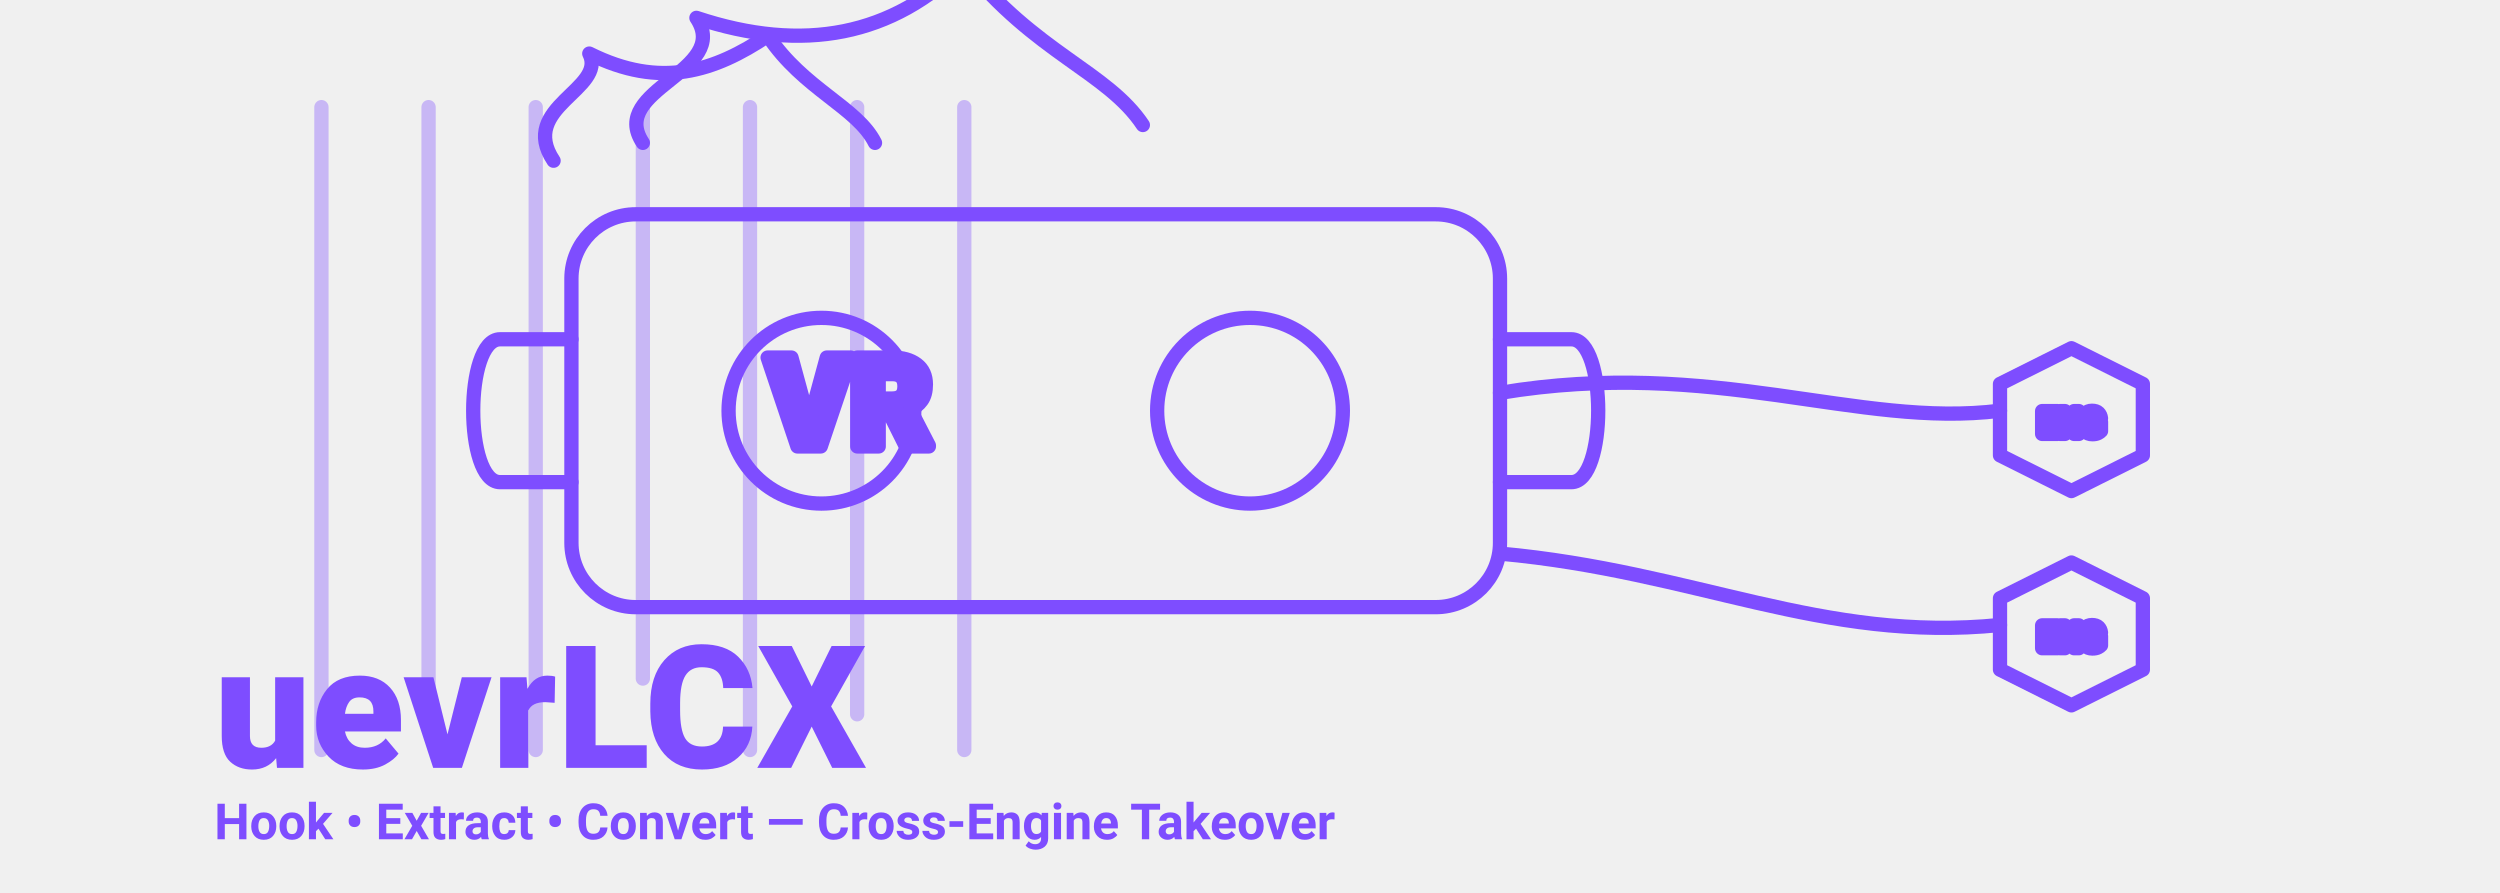
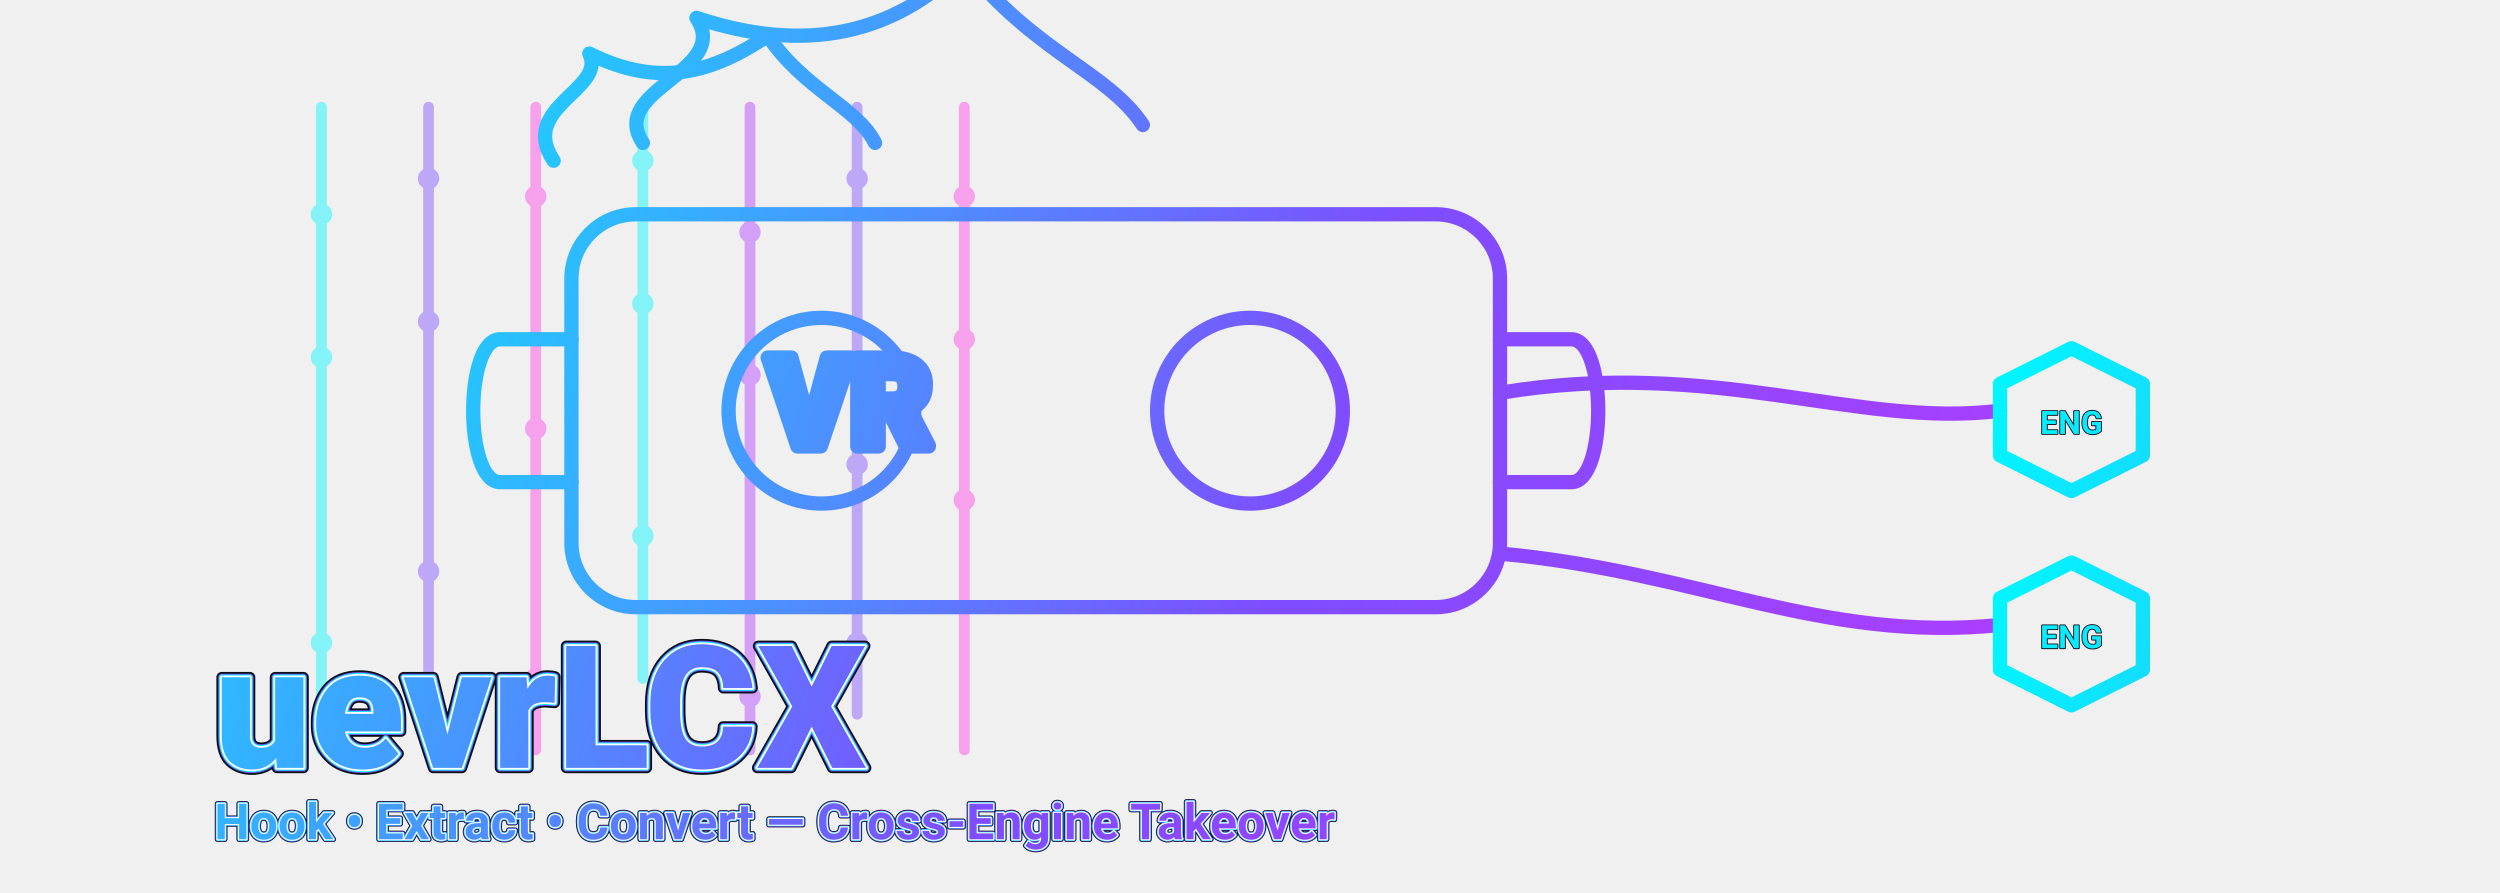
<svg xmlns="http://www.w3.org/2000/svg" width="1400" height="500" viewBox="0 0 1400 500" fill="none">
-   <g transform="translate(100,60)" stroke="#7E4DFF" fill="none" stroke-width="8" stroke-linecap="round" stroke-linejoin="round">
-     <g opacity="0.35">
-       <path d="M80 0 v360" />
-       <path d="M140 0 v340" />
-       <path d="M200 0 v360" />
-       <path d="M260 0 v320" />
-       <path d="M320 0 v360" />
-       <path d="M380 0 v340" />
-       <path d="M440 0 v360" />
+   <defs>
+     <linearGradient id="g1" x1="0" y1="0" x2="1400" y2="500" gradientUnits="userSpaceOnUse">
+       <stop offset="0" stop-color="#00F7FF" />
+       <stop offset="0.45" stop-color="#7E4DFF" />
+       <stop offset="0.75" stop-color="#B03CFF" />
+       <stop offset="1" stop-color="#FF40E6" />
+     </linearGradient>
+   </defs>
+   <g transform="translate(100,60)" stroke="url(#g1)" fill="none" stroke-width="8" stroke-linecap="round" stroke-linejoin="round">
+     <g opacity="0.45" stroke-linecap="round">
+       <g stroke="#00F7FF" stroke-width="6" fill="#00F7FF">
+         <path d="M80 0 v360" />
+         <circle cx="80" cy="60" r="3" />
+         <circle cx="80" cy="140" r="3" />
+         <circle cx="80" cy="300" r="3" />
+       </g>
+       <g stroke="#7E4DFF" stroke-width="6" fill="#7E4DFF">
+         <path d="M140 0 v340" />
+         <circle cx="140" cy="40" r="3" />
+         <circle cx="140" cy="120" r="3" />
+         <circle cx="140" cy="260" r="3" />
+       </g>
+       <g stroke="#FF40E6" stroke-width="6" fill="#FF40E6">
+         <path d="M200 0 v360" />
+         <circle cx="200" cy="50" r="3" />
+         <circle cx="200" cy="180" r="3" />
+         <circle cx="200" cy="320" r="3" />
+       </g>
+       <g stroke="#00F7FF" stroke-width="6" fill="#00F7FF">
+         <path d="M260 0 v320" />
+         <circle cx="260" cy="30" r="3" />
+         <circle cx="260" cy="110" r="3" />
+         <circle cx="260" cy="240" r="3" />
+       </g>
+       <g stroke="#B03CFF" stroke-width="6" fill="#B03CFF">
+         <path d="M320 0 v360" />
+         <circle cx="320" cy="70" r="3" />
+         <circle cx="320" cy="150" r="3" />
+         <circle cx="320" cy="330" r="3" />
+       </g>
+       <g stroke="#7E4DFF" stroke-width="6" fill="#7E4DFF">
+         <path d="M380 0 v340" />
+         <circle cx="380" cy="40" r="3" />
+         <circle cx="380" cy="200" r="3" />
+         <circle cx="380" cy="300" r="3" />
+       </g>
+       <g stroke="#FF40E6" stroke-width="6" fill="#FF40E6">
+         <path d="M440 0 v360" />
+         <circle cx="440" cy="50" r="3" />
+         <circle cx="440" cy="130" r="3" />
+         <circle cx="440" cy="220" r="3" />
+       </g>
    </g>
    <path d="M260 20 C240 -10, 310 -20, 290 -50 C350 -30, 400 -40, 440 -80 C480 -30, 520 -20, 540 10" />
    <path d="M210 30 C190 0, 240 -10, 230 -30 C270 -10, 300 -20, 330 -40 C350 -10, 380 0, 390 20" />
    <rect x="220" y="60" rx="36" ry="36" width="520" height="220" />
    <circle cx="360" cy="170" r="52" />
    <circle cx="600" cy="170" r="52" />
    <path d="M220 130 H180 C160 130 160 210 180 210 H220" />
    <path d="M740 130 H780 C800 130 800 210 780 210 H740" />
-     <text x="330" y="190" font-family="Segoe UI, Roboto, Arial, sans-serif" font-size="70" font-weight="800" fill="#7E4DFF">VR</text>
+     <text x="330" y="190" font-family="Segoe UI, Roboto, Arial, sans-serif" font-size="70" font-weight="800" fill="none" stroke="#0B0F14" stroke-width="6" style="stroke-linejoin: round;">VR</text>
+     <text x="330" y="190" font-family="Segoe UI, Roboto, Arial, sans-serif" font-size="70" font-weight="800" fill="none" stroke="#7E4DFF" stroke-width="4.5" style="stroke-linejoin: round;">VR</text>
+     <text x="330" y="190" font-family="Segoe UI, Roboto, Arial, sans-serif" font-size="70" font-weight="800" fill="none" stroke="#00F7FF" stroke-width="3" style="stroke-linejoin: round;">VR</text>
+     <text x="330" y="190" font-family="Segoe UI, Roboto, Arial, sans-serif" font-size="70" font-weight="800" fill="none" stroke="#FFFFFF" stroke-width="2" style="stroke-linejoin: round;">VR</text>
+     <text x="330" y="190" font-family="Segoe UI, Roboto, Arial, sans-serif" font-size="70" font-weight="800" fill="url(#g1)">VR</text>
    <path d="M740 250 C850 260, 920 300, 1020 290" />
    <path d="M740 160 C860 140, 940 180, 1020 170" />
    <g transform="translate(1020,135)">
      <polygon points="40,0 80,20 80,60 40,80 0,60 0,20" />
-       <text x="40" y="48" text-anchor="middle" font-family="Segoe UI, Roboto, Arial, sans-serif" font-size="18" font-weight="600" fill="#7E4DFF">ENG</text>
+       <text x="40" y="48" text-anchor="middle" font-family="Segoe UI, Roboto, Arial, sans-serif" font-size="18" font-weight="600" fill="url(#g1)" stroke="#0B0F14" stroke-width="1" style="paint-order: stroke fill;">ENG</text>
    </g>
    <g transform="translate(1020,255)">
      <polygon points="40,0 80,20 80,60 40,80 0,60 0,20" />
-       <text x="40" y="48" text-anchor="middle" font-family="Segoe UI, Roboto, Arial, sans-serif" font-size="18" font-weight="600" fill="#7E4DFF">ENG</text>
+       <text x="40" y="48" text-anchor="middle" font-family="Segoe UI, Roboto, Arial, sans-serif" font-size="18" font-weight="600" fill="url(#g1)" stroke="#0B0F14" stroke-width="1" style="paint-order: stroke fill;">ENG</text>
    </g>
  </g>
-   <text x="120" y="430" font-family="Segoe UI, Roboto, Arial, sans-serif" font-size="96" font-weight="900" fill="#7E4DFF">uevrLCX</text>
-   <text x="120" y="470" font-family="Segoe UI, Roboto, Arial, sans-serif" font-size="28" font-weight="600" fill="#7E4DFF">Hook • Extract • Convert — Cross‑Engine Takeover</text>
+   <text x="120" y="430" font-family="Segoe UI, Roboto, Arial, sans-serif" font-size="96" font-weight="900" fill="none" stroke="#0B0F14" stroke-width="6" style="stroke-linejoin: round;">uevrLCX</text>
+   <text x="120" y="430" font-family="Segoe UI, Roboto, Arial, sans-serif" font-size="96" font-weight="900" fill="none" stroke="#7E4DFF" stroke-width="4" style="stroke-linejoin: round;">uevrLCX</text>
+   <text x="120" y="430" font-family="Segoe UI, Roboto, Arial, sans-serif" font-size="96" font-weight="900" fill="none" stroke="#00F7FF" stroke-width="3" style="stroke-linejoin: round;">uevrLCX</text>
+   <text x="120" y="430" font-family="Segoe UI, Roboto, Arial, sans-serif" font-size="96" font-weight="900" fill="none" stroke="#FFFFFF" stroke-width="2" style="stroke-linejoin: round;">uevrLCX</text>
+   <text x="120" y="430" font-family="Segoe UI, Roboto, Arial, sans-serif" font-size="96" font-weight="900" fill="url(#g1)">uevrLCX</text>
+   <text x="120" y="470" font-family="Segoe UI, Roboto, Arial, sans-serif" font-size="28" font-weight="600" fill="none" stroke="#0B0F14" stroke-width="3" style="stroke-linejoin: round;">Hook • Extract • Convert — Cross‑Engine Takeover</text>
+   <text x="120" y="470" font-family="Segoe UI, Roboto, Arial, sans-serif" font-size="28" font-weight="600" fill="none" stroke="#7E4DFF" stroke-width="2.2" style="stroke-linejoin: round;">Hook • Extract • Convert — Cross‑Engine Takeover</text>
+   <text x="120" y="470" font-family="Segoe UI, Roboto, Arial, sans-serif" font-size="28" font-weight="600" fill="none" stroke="#00F7FF" stroke-width="1.6" style="stroke-linejoin: round;">Hook • Extract • Convert — Cross‑Engine Takeover</text>
+   <text x="120" y="470" font-family="Segoe UI, Roboto, Arial, sans-serif" font-size="28" font-weight="600" fill="none" stroke="#FFFFFF" stroke-width="1.2" style="stroke-linejoin: round;">Hook • Extract • Convert — Cross‑Engine Takeover</text>
+   <text x="120" y="470" font-family="Segoe UI, Roboto, Arial, sans-serif" font-size="28" font-weight="600" fill="url(#g1)">Hook • Extract • Convert — Cross‑Engine Takeover</text>
</svg>
